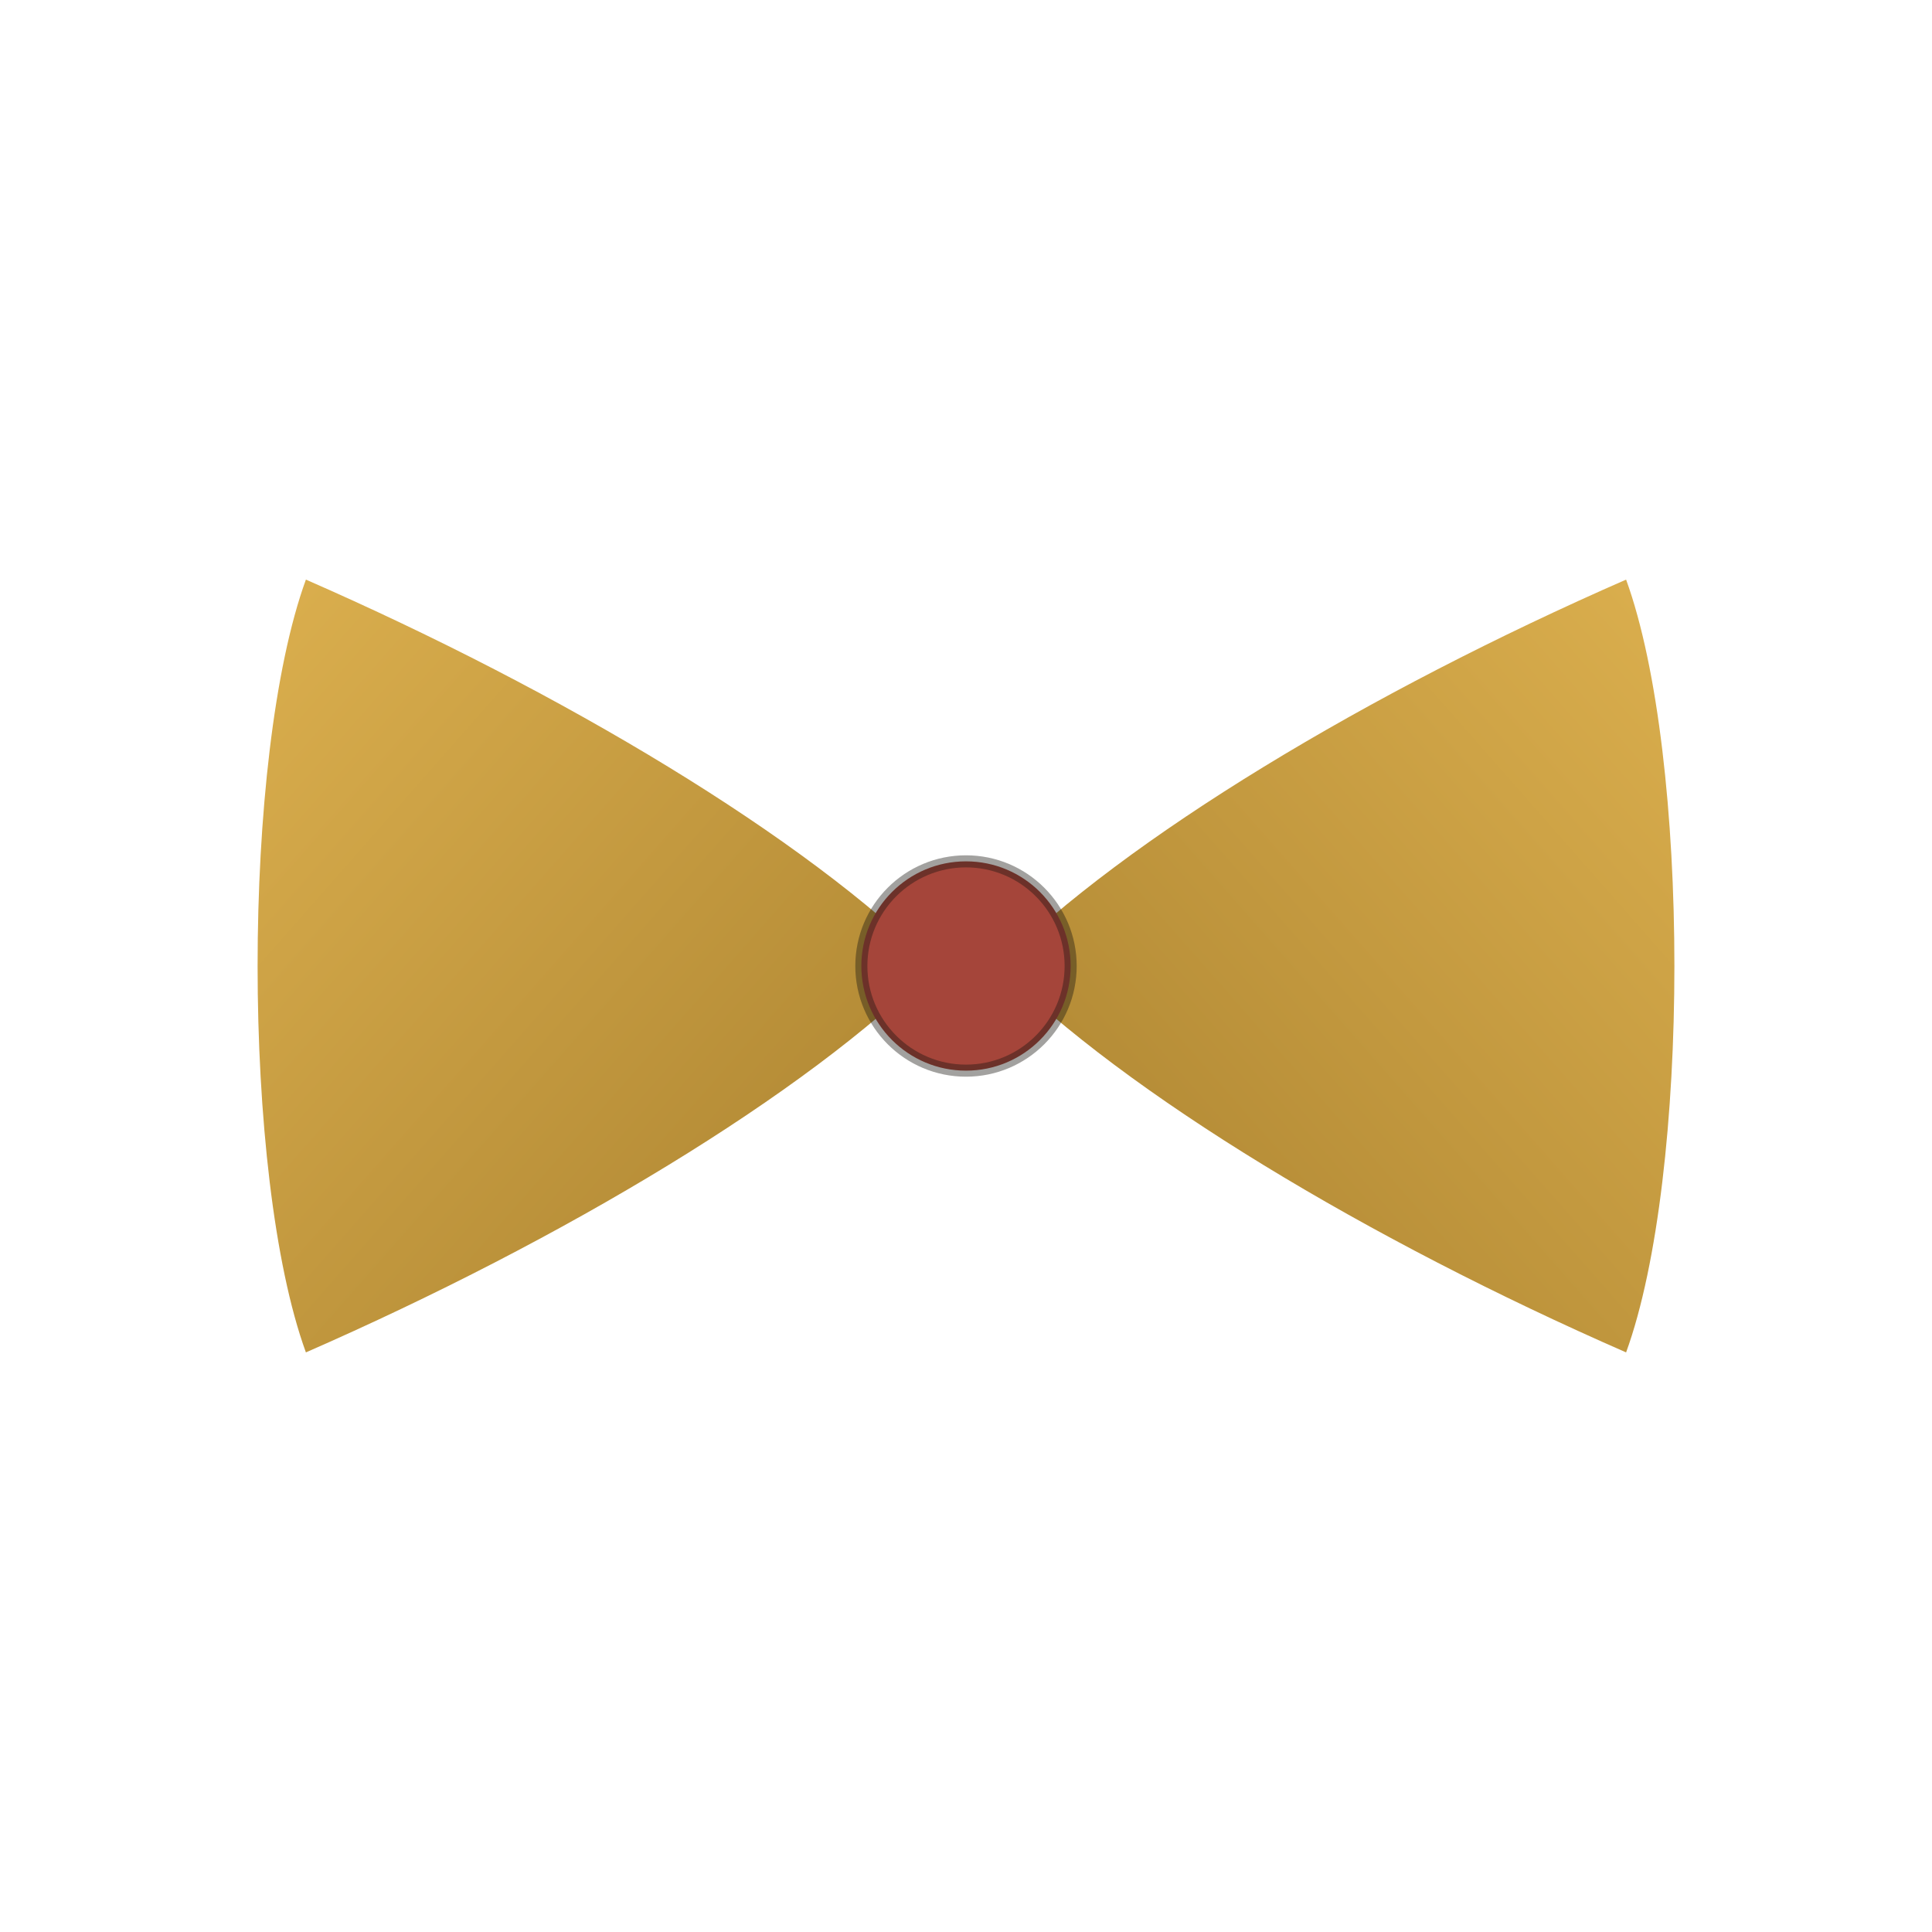
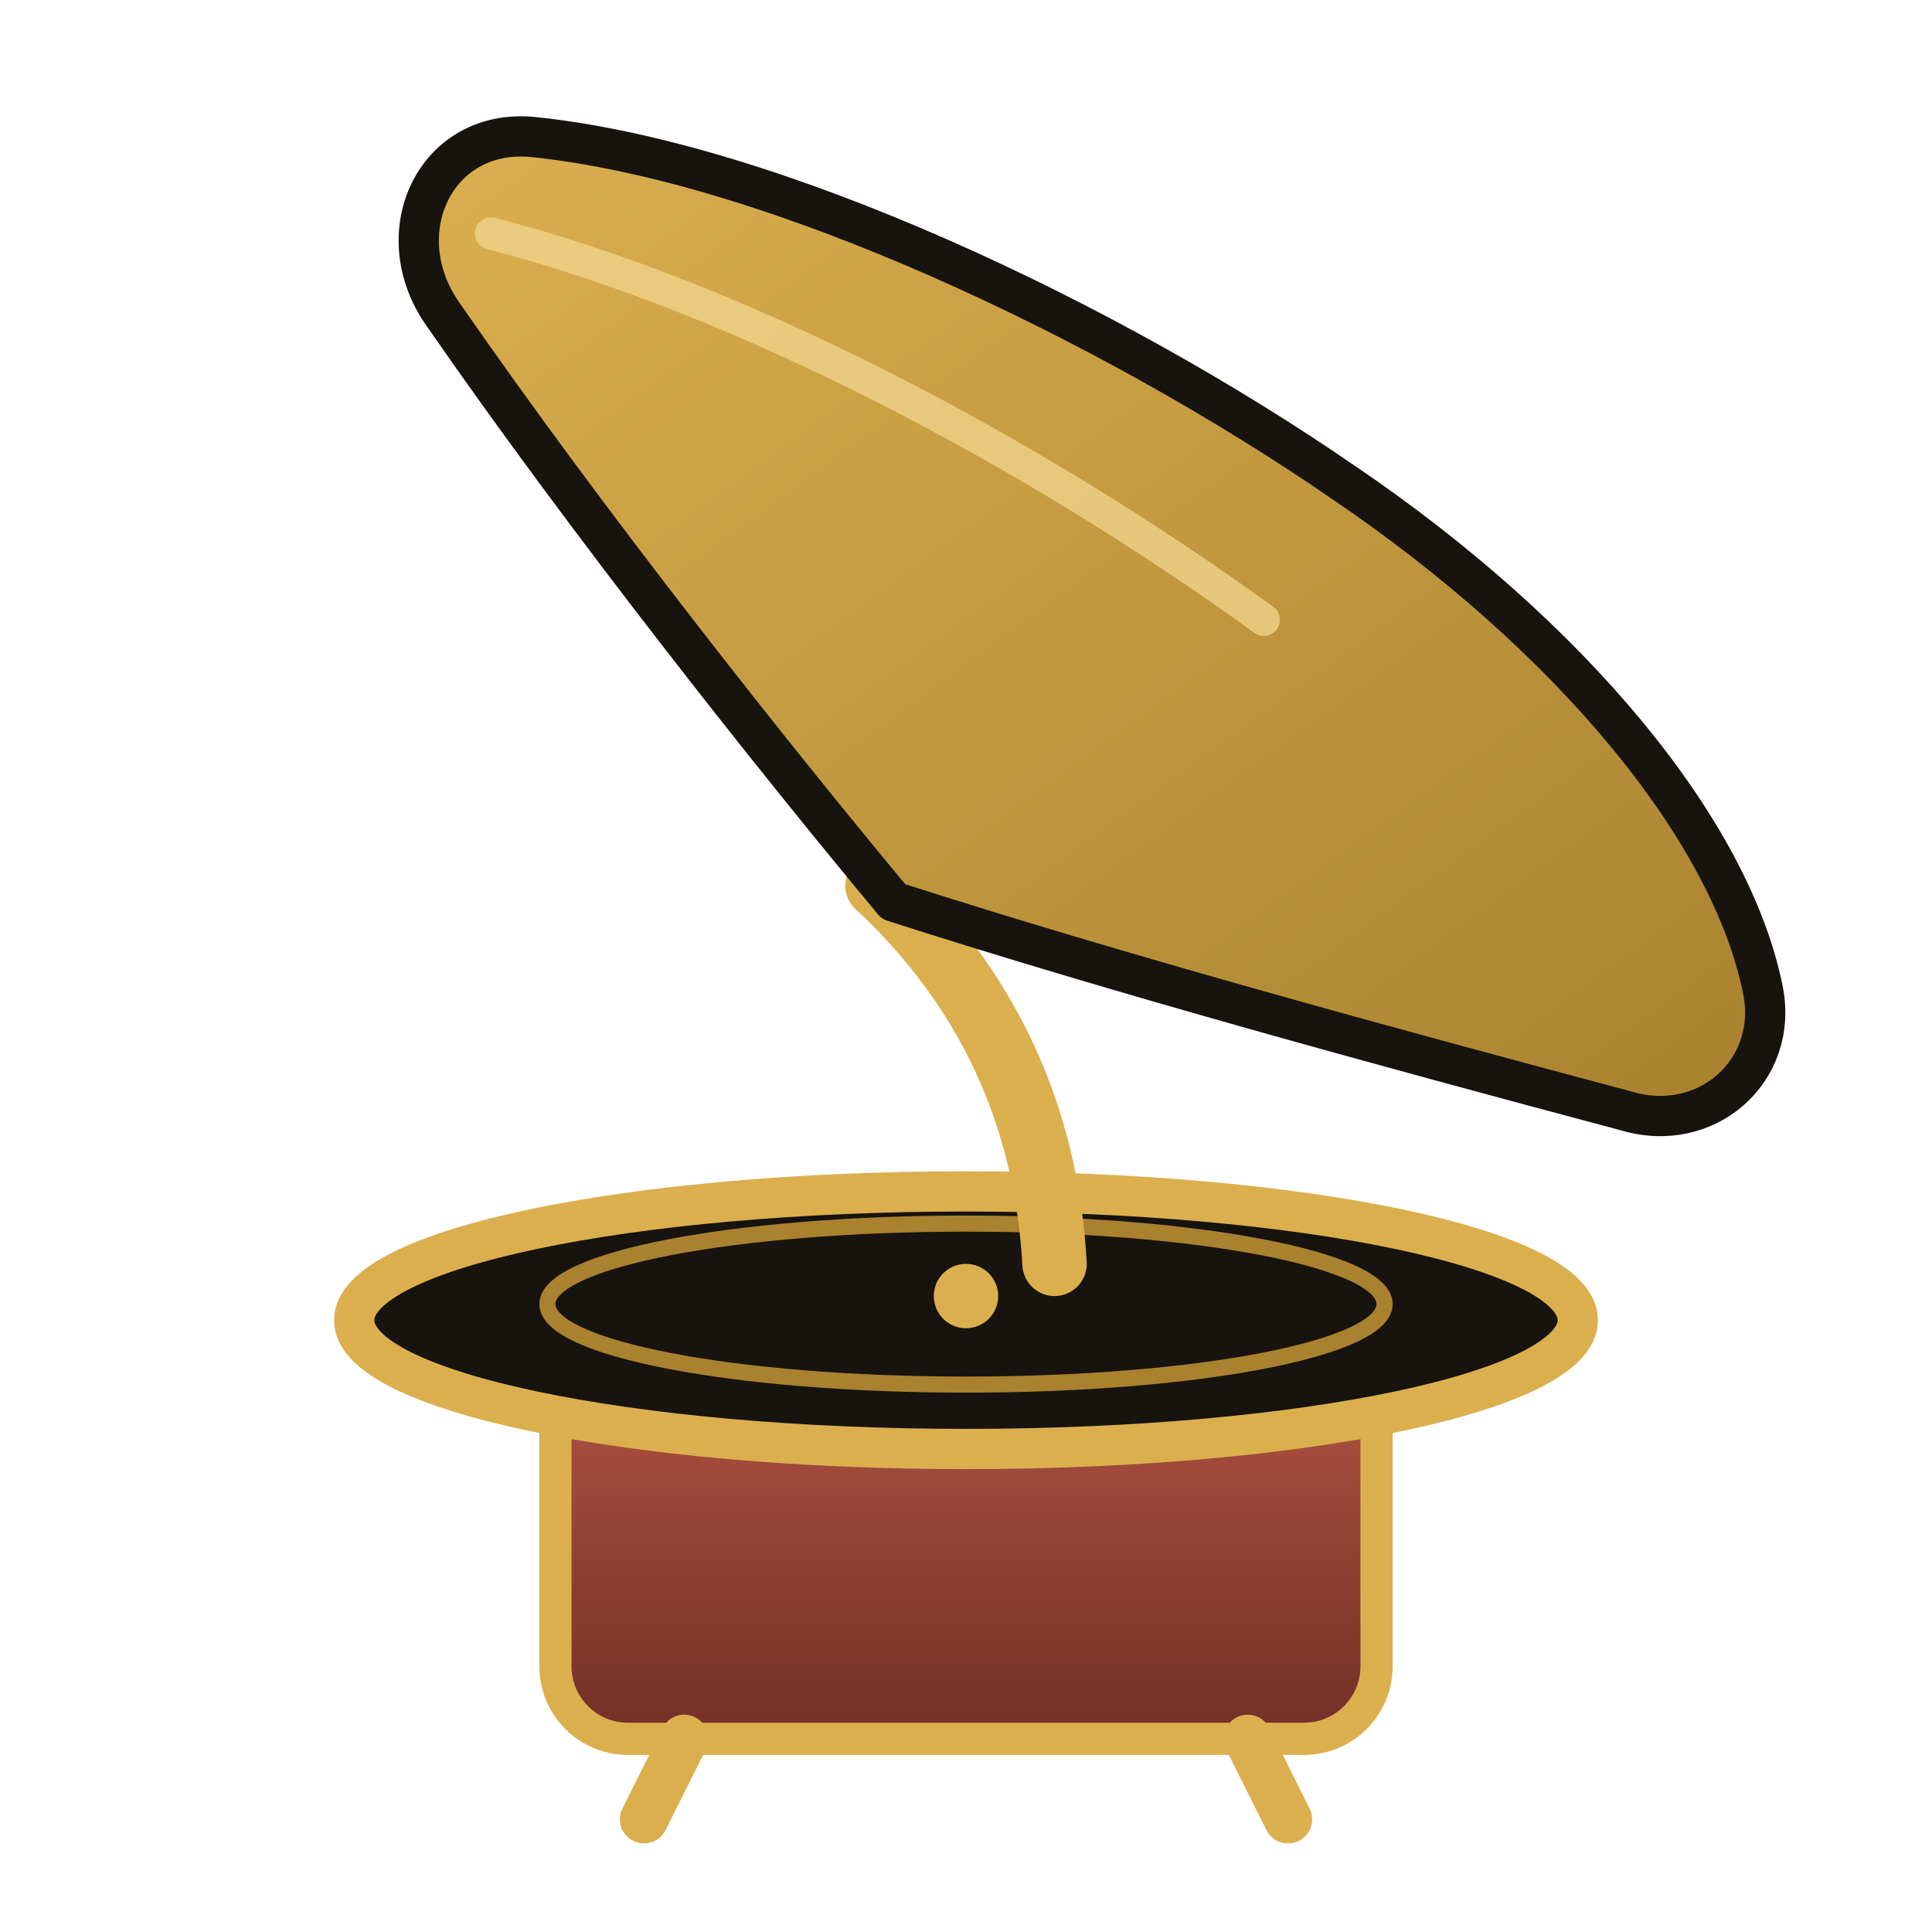
<svg xmlns="http://www.w3.org/2000/svg" viewBox="0 0 240 240">
  <defs>
-     <linearGradient id="favWingL" x1="0%" y1="0%" x2="100%" y2="100%">
-       <stop offset="0%" stop-color="#DBAF4E" />
-       <stop offset="100%" stop-color="#A9812F" />
+     <linearGradient id="brass" x1="0" y1="0" x2="1" y2="1">
+       <stop offset="0" stop-color="#DBAF4E" />
+       <stop offset="1" stop-color="#A9812F" />
    </linearGradient>
-     <linearGradient id="favWingR" x1="100%" y1="0%" x2="0%" y2="100%">
-       <stop offset="0%" stop-color="#DBAF4E" />
-       <stop offset="100%" stop-color="#A9812F" />
+     <linearGradient id="cabinet" x1="0" y1="0" x2="0" y2="1">
+       <stop offset="0" stop-color="#B95745" />
+       <stop offset="1" stop-color="#713027" />
    </linearGradient>
  </defs>
-   <path d="M38,72 C70,86 100,104 116,120 C100,136 70,154 38,168 C30,146 30,94 38,72 Z" fill="url(#favWingL)" />
-   <path d="M202,72 C170,86 140,104 124,120 C140,136 170,154 202,168 C210,146 210,94 202,72 Z" fill="url(#favWingR)" />
-   <circle cx="120" cy="120" r="13" fill="#A5453A" />
-   <circle cx="120" cy="120" r="13" fill="none" stroke="#17140F" stroke-width="1.5" opacity="0.4" />
+   <path d="M69 164h102v43a9 9 0 0 1-9 9H78a9 9 0 0 1-9-9z" fill="url(#cabinet)" stroke="#DBAF4E" stroke-width="4" />
+   <path d="M85 216l-5 10m75-10 5 10" fill="none" stroke="#DBAF4E" stroke-linecap="round" stroke-width="6" />
+   <ellipse cx="120" cy="164" rx="76" ry="16" fill="#17140F" stroke="#DBAF4E" stroke-width="5" />
+   <ellipse cx="120" cy="162" rx="52" ry="10" fill="none" stroke="#A9812F" stroke-width="2" />
+   <circle cx="120" cy="161" r="4" fill="#DBAF4E" />
+   <path d="M131 157c-1-18-8-34-22-47" fill="none" stroke="#DBAF4E" stroke-linecap="round" stroke-width="8" />
+   <path d="M111 112c-15-18-38-47-56-73-7-10-1-23 11-22 30 3 72 23 101 43 28 19 48 43 52 63 2 10-7 18-17 15-30-8-63-17-91-26z" fill="url(#brass)" stroke="#17140F" stroke-linejoin="round" stroke-width="5" />
+   <path d="M61 29c31 8 67 27 96 48" fill="none" stroke="#F0D38A" stroke-linecap="round" stroke-width="4" opacity=".8" />
</svg>
